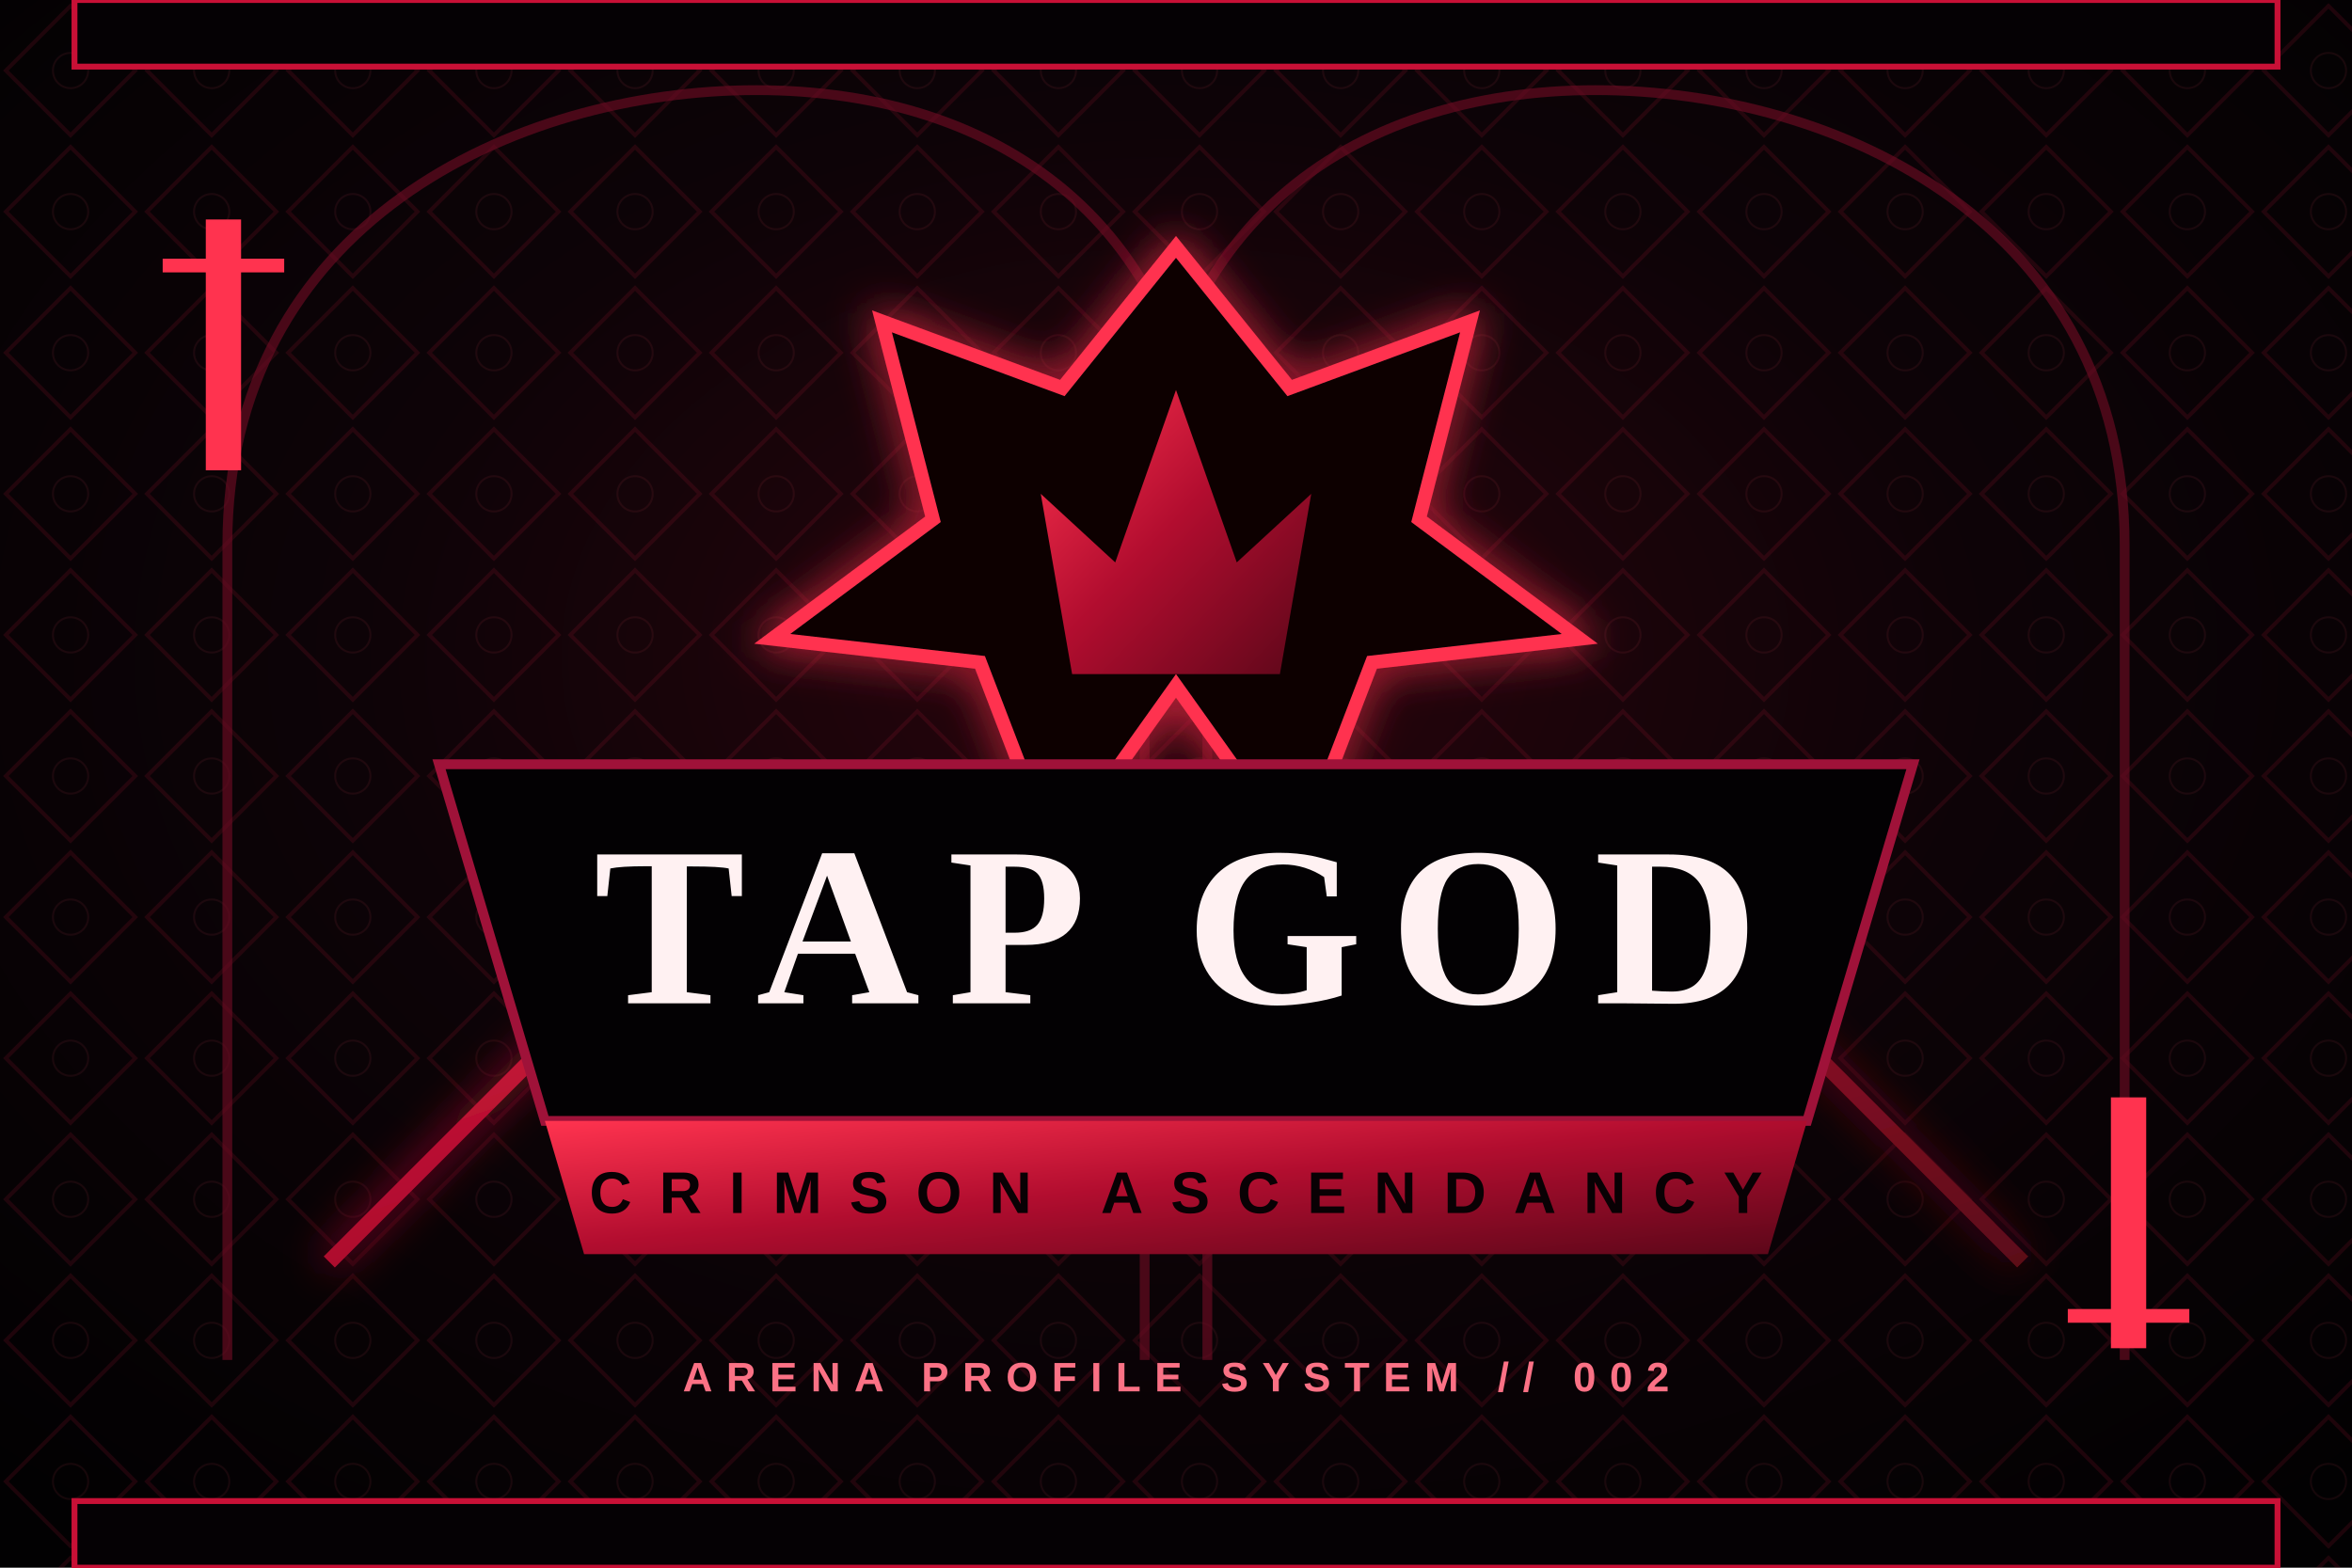
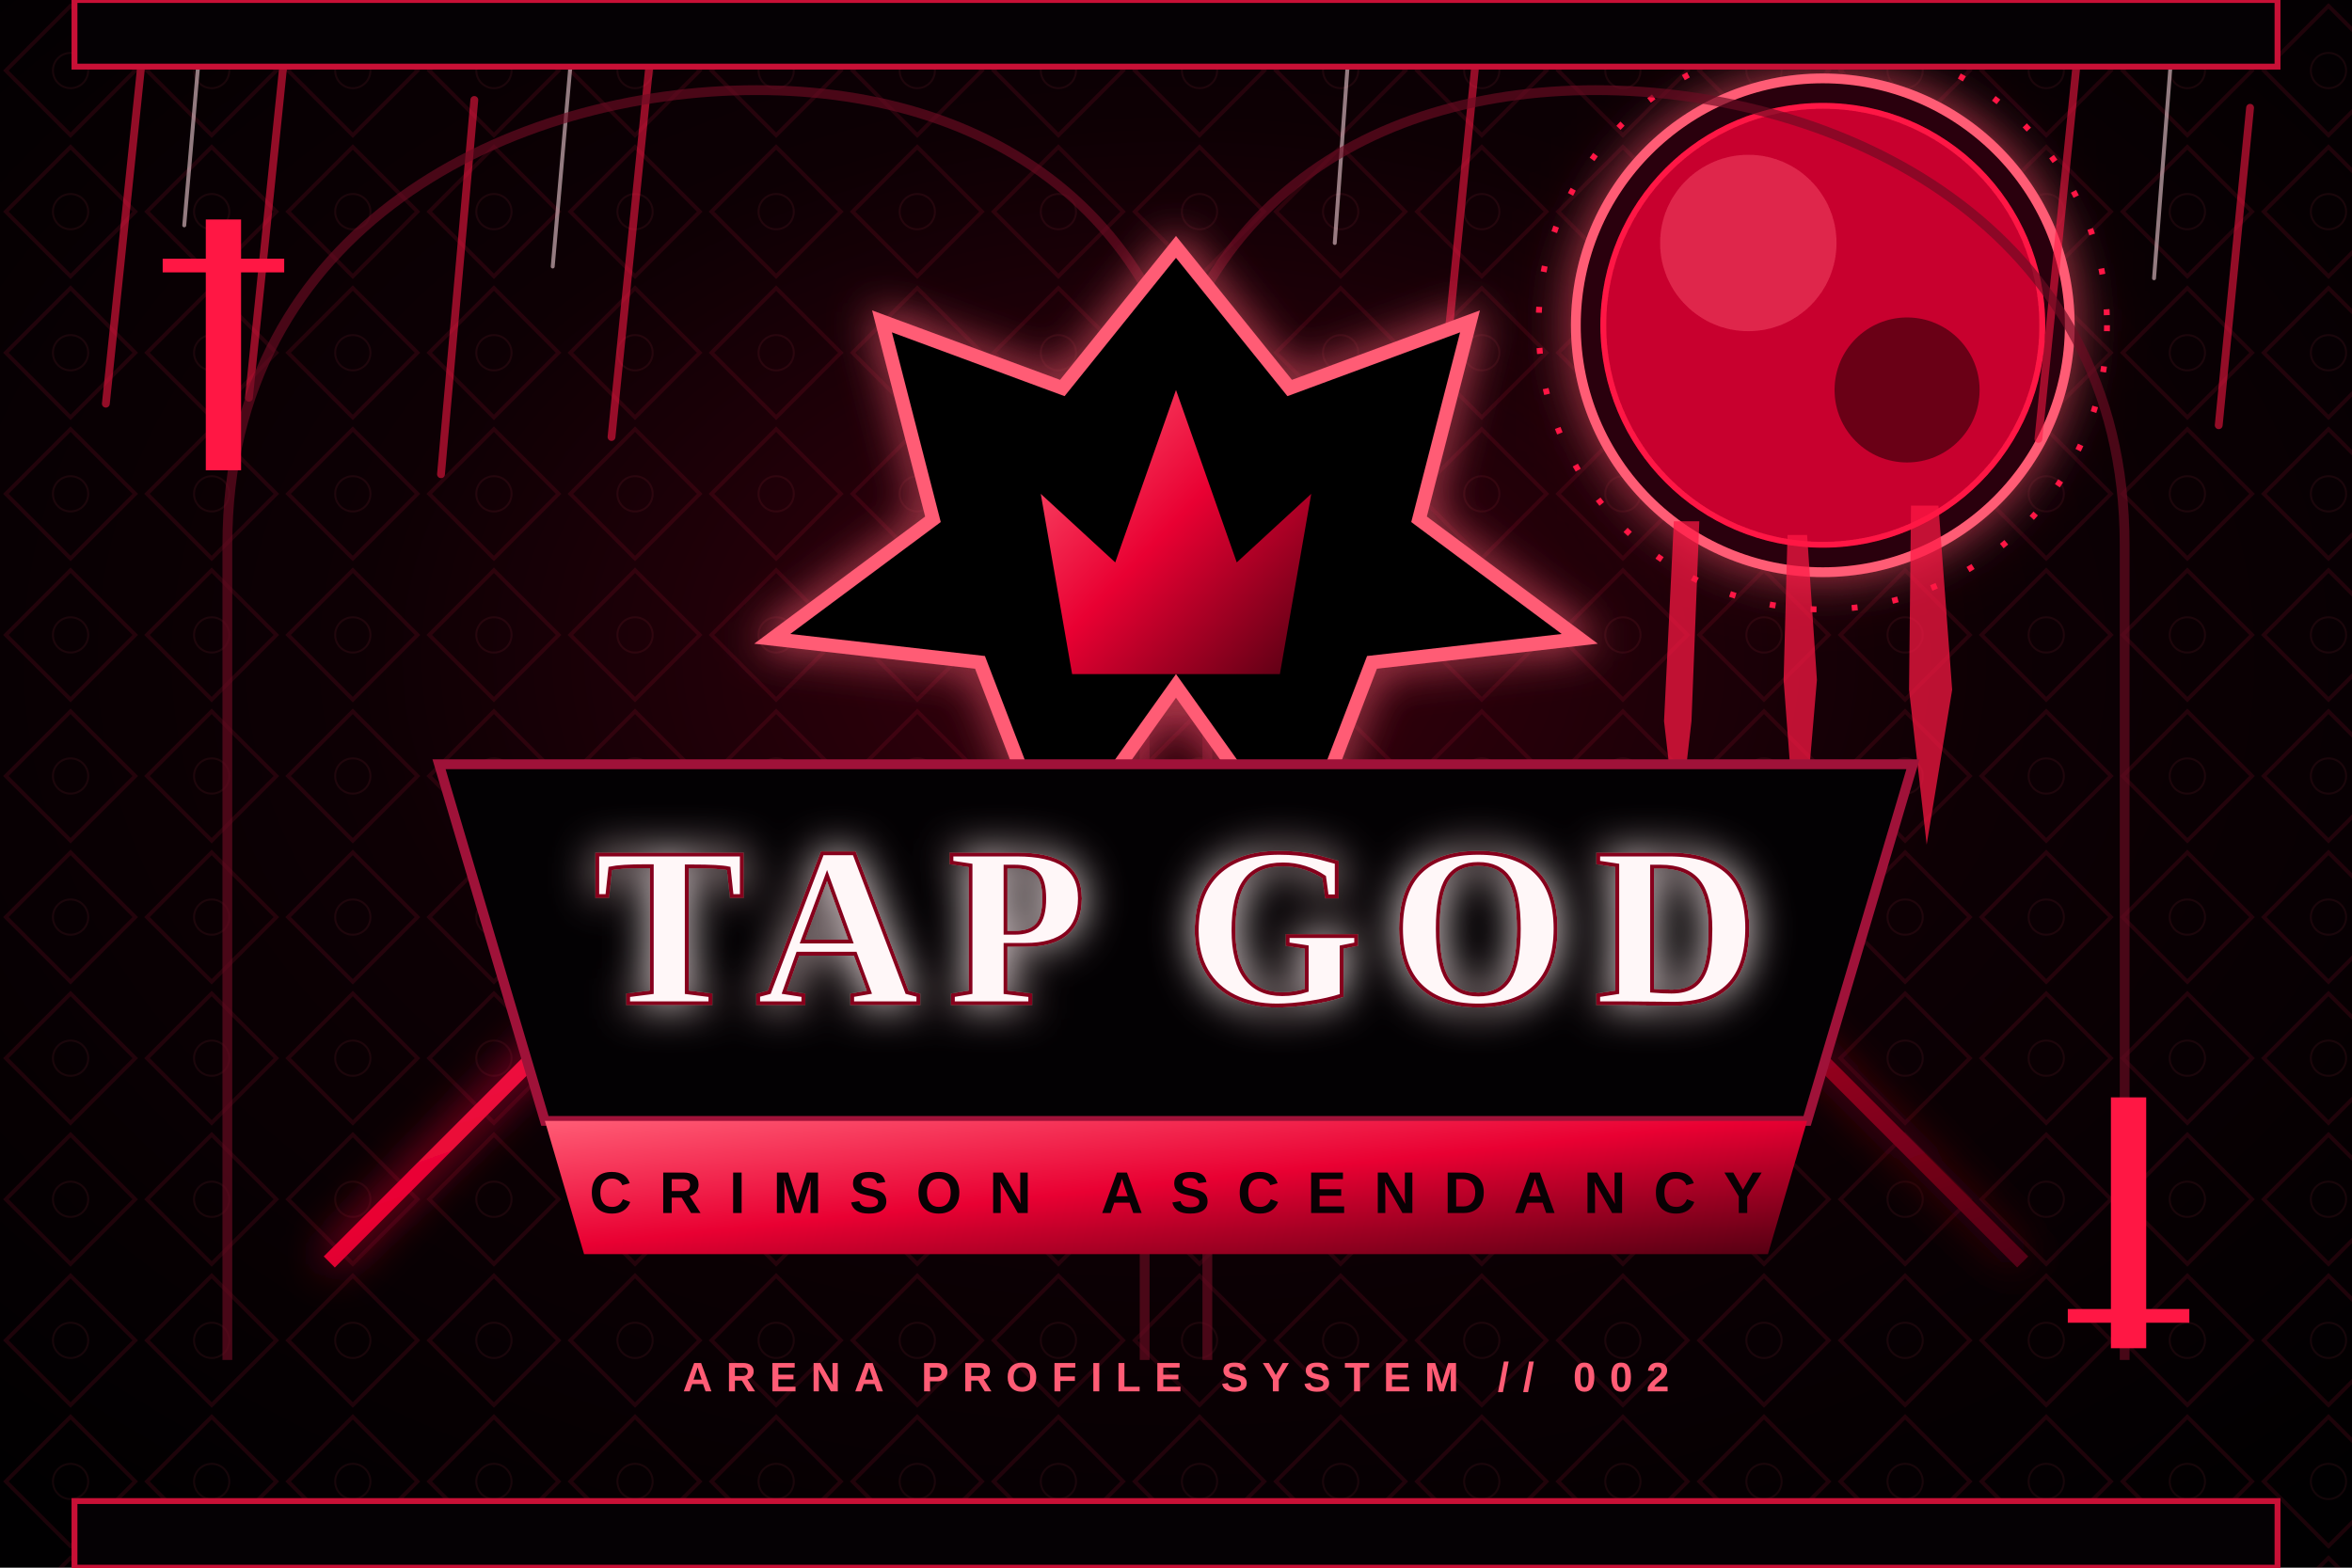
<svg xmlns="http://www.w3.org/2000/svg" viewBox="0 0 1200 800" role="img" aria-labelledby="title description">
-   <description id="description">Gothic crimson tracery, a black cathedral arch, and a blood-red crown sigil.</description>
+   <description id="description">A high-contrast blood moon, scarlet rain, gothic tracery, and a glowing crown sigil.</description>
  <defs>
    <radialGradient id="field" cx="50%" cy="42%" r="72%">
-       <stop offset="0" stop-color="#2a050d" />
-       <stop offset=".48" stop-color="#0d0307" />
-       <stop offset="1" stop-color="#020102" />
+       <stop offset="0" stop-color="#39000d" />
+       <stop offset=".48" stop-color="#0d0004" />
+       <stop offset="1" stop-color="#010001" />
    </radialGradient>
    <linearGradient id="blood" x1="0" y1="0" x2="1" y2="1">
-       <stop stop-color="#ff334f" />
-       <stop offset=".48" stop-color="#b20d2f" />
-       <stop offset="1" stop-color="#5b0719" />
+       <stop stop-color="#ff5c75" />
+       <stop offset=".48" stop-color="#e90032" />
+       <stop offset="1" stop-color="#520012" />
    </linearGradient>
    <pattern id="tracery" width="72" height="72" patternUnits="userSpaceOnUse">
      <path d="M36 3 69 36 36 69 3 36Z" fill="none" stroke="#e11d48" stroke-opacity=".12" stroke-width="2" />
      <circle cx="36" cy="36" r="9" fill="none" stroke="#ff4d67" stroke-opacity=".08" />
    </pattern>
    <filter id="glow" x="-60%" y="-60%" width="220%" height="220%">
      <feGaussianBlur stdDeviation="11" result="blur" />
      <feMerge>
        <feMergeNode in="blur" />
        <feMergeNode in="SourceGraphic" />
      </feMerge>
    </filter>
  </defs>
  <path fill="url(#field)" d="M0 0h1200v800H0z" />
  <path fill="url(#tracery)" d="M0 0h1200v800H0z" />
+   <g filter="url(#glow)">
+     <circle cx="930" cy="166" r="126" fill="#290009" stroke="#ff5c75" stroke-width="5" />
+     <circle cx="930" cy="166" r="112" fill="#c8002e" stroke="#ff1744" stroke-width="3" />
+     <circle cx="892" cy="124" r="45" fill="#ff5c75" opacity=".42" />
+     <circle cx="973" cy="199" r="37" fill="#520012" opacity=".8" />
+     <circle cx="930" cy="166" r="145" fill="none" stroke="#ff1744" stroke-width="3" stroke-dasharray="3 18" />
+   </g>
+   <g fill="#ff1744" opacity=".72">
+     <path d="M854 266h13l-4 102-7 61-7-61z" />
+     <path d="M912 273h10l5 74-9 106-8-106z" />
+     <path d="M975 258h14l7 94-13 79-9-79z" />
+   </g>
+   <g stroke="#ff1744" stroke-linecap="round" opacity=".56">
+     <path d="m72 34-18 172M148 0l-21 203M242 51l-17 191M334 7l-22 216M754 20l-18 181M1062 8l-22 216M1148 55l-16 162" stroke-width="4" />
+     <path d="m104 0-10 115M294 0l-12 136M690 0l-9 124M1110 0l-11 142" stroke="#ffdce2" stroke-width="2" />
+   </g>
  <path d="M38 0h1124v34H38zM38 766h1124v34H38z" fill="#050104" stroke="#c81036" stroke-width="3" />
  <path d="M116 694V278C116 115 262 46 386 46s230 69 230 232v416" fill="none" stroke="#6b0b22" stroke-width="5" opacity=".65" />
  <path d="M1084 694V278C1084 115 938 46 814 46S584 115 584 278v416" fill="none" stroke="#6b0b22" stroke-width="5" opacity=".65" />
  <g fill="none" stroke="url(#blood)" filter="url(#glow)">
    <path d="M168 644 282 530l84 84 234-278 234 278 84-84 114 114" stroke-width="8" />
    <path d="M255 214h690" stroke-width="3" opacity=".62" />
  </g>
-   <path d="m600 126 58 72 92-34-26 101 82 61-106 12-38 99-62-87-62 87-38-99-106-12 82-61-26-101 92 34Z" fill="#070104" stroke="#ff334f" stroke-width="7" filter="url(#glow)" />
+   <path d="m600 126 58 72 92-34-26 101 82 61-106 12-38 99-62-87-62 87-38-99-106-12 82-61-26-101 92 34Z" fill="#050001" stroke="#ff5c75" stroke-width="7" filter="url(#glow)" />
  <path d="m531 252 38 35 31-88 31 88 38-35-16 92H547Z" fill="url(#blood)" />
  <path d="M224 390h752l-54 182H278z" fill="#030103" stroke="#9f1239" stroke-width="5" />
  <path d="M278 572h644l-20 68H298z" fill="url(#blood)" />
-   <text x="600" y="512" fill="#fff1f2" font-family="Georgia, 'Times New Roman', serif" font-size="116" font-weight="700" letter-spacing="14" text-anchor="middle">TAP GOD</text>
+   <text x="600" y="512" fill="#fff7f8" stroke="#86001f" stroke-width="2" font-family="Georgia, 'Times New Roman', serif" font-size="116" font-weight="900" letter-spacing="14" text-anchor="middle" filter="url(#glow)">TAP GOD</text>
  <text x="600" y="619" fill="#090104" font-family="Arial, Helvetica, sans-serif" font-size="30" font-weight="900" letter-spacing="14" text-anchor="middle">CRIMSON ASCENDANCY</text>
-   <text x="600" y="710" fill="#fb7185" font-family="Arial, Helvetica, sans-serif" font-size="21" font-weight="700" letter-spacing="7" text-anchor="middle">ARENA PROFILE SYSTEM // 002</text>
-   <g fill="#ff334f">
+   <text x="600" y="710" fill="#ff5c75" font-family="Arial, Helvetica, sans-serif" font-size="21" font-weight="700" letter-spacing="7" text-anchor="middle">ARENA PROFILE SYSTEM // 002</text>
+   <g fill="#ff1744">
    <path d="M105 112h18v128h-18zm972 448h18v128h-18z" />
    <path d="M83 132h62v7H83zm972 536h62v7h-62z" />
  </g>
</svg>
